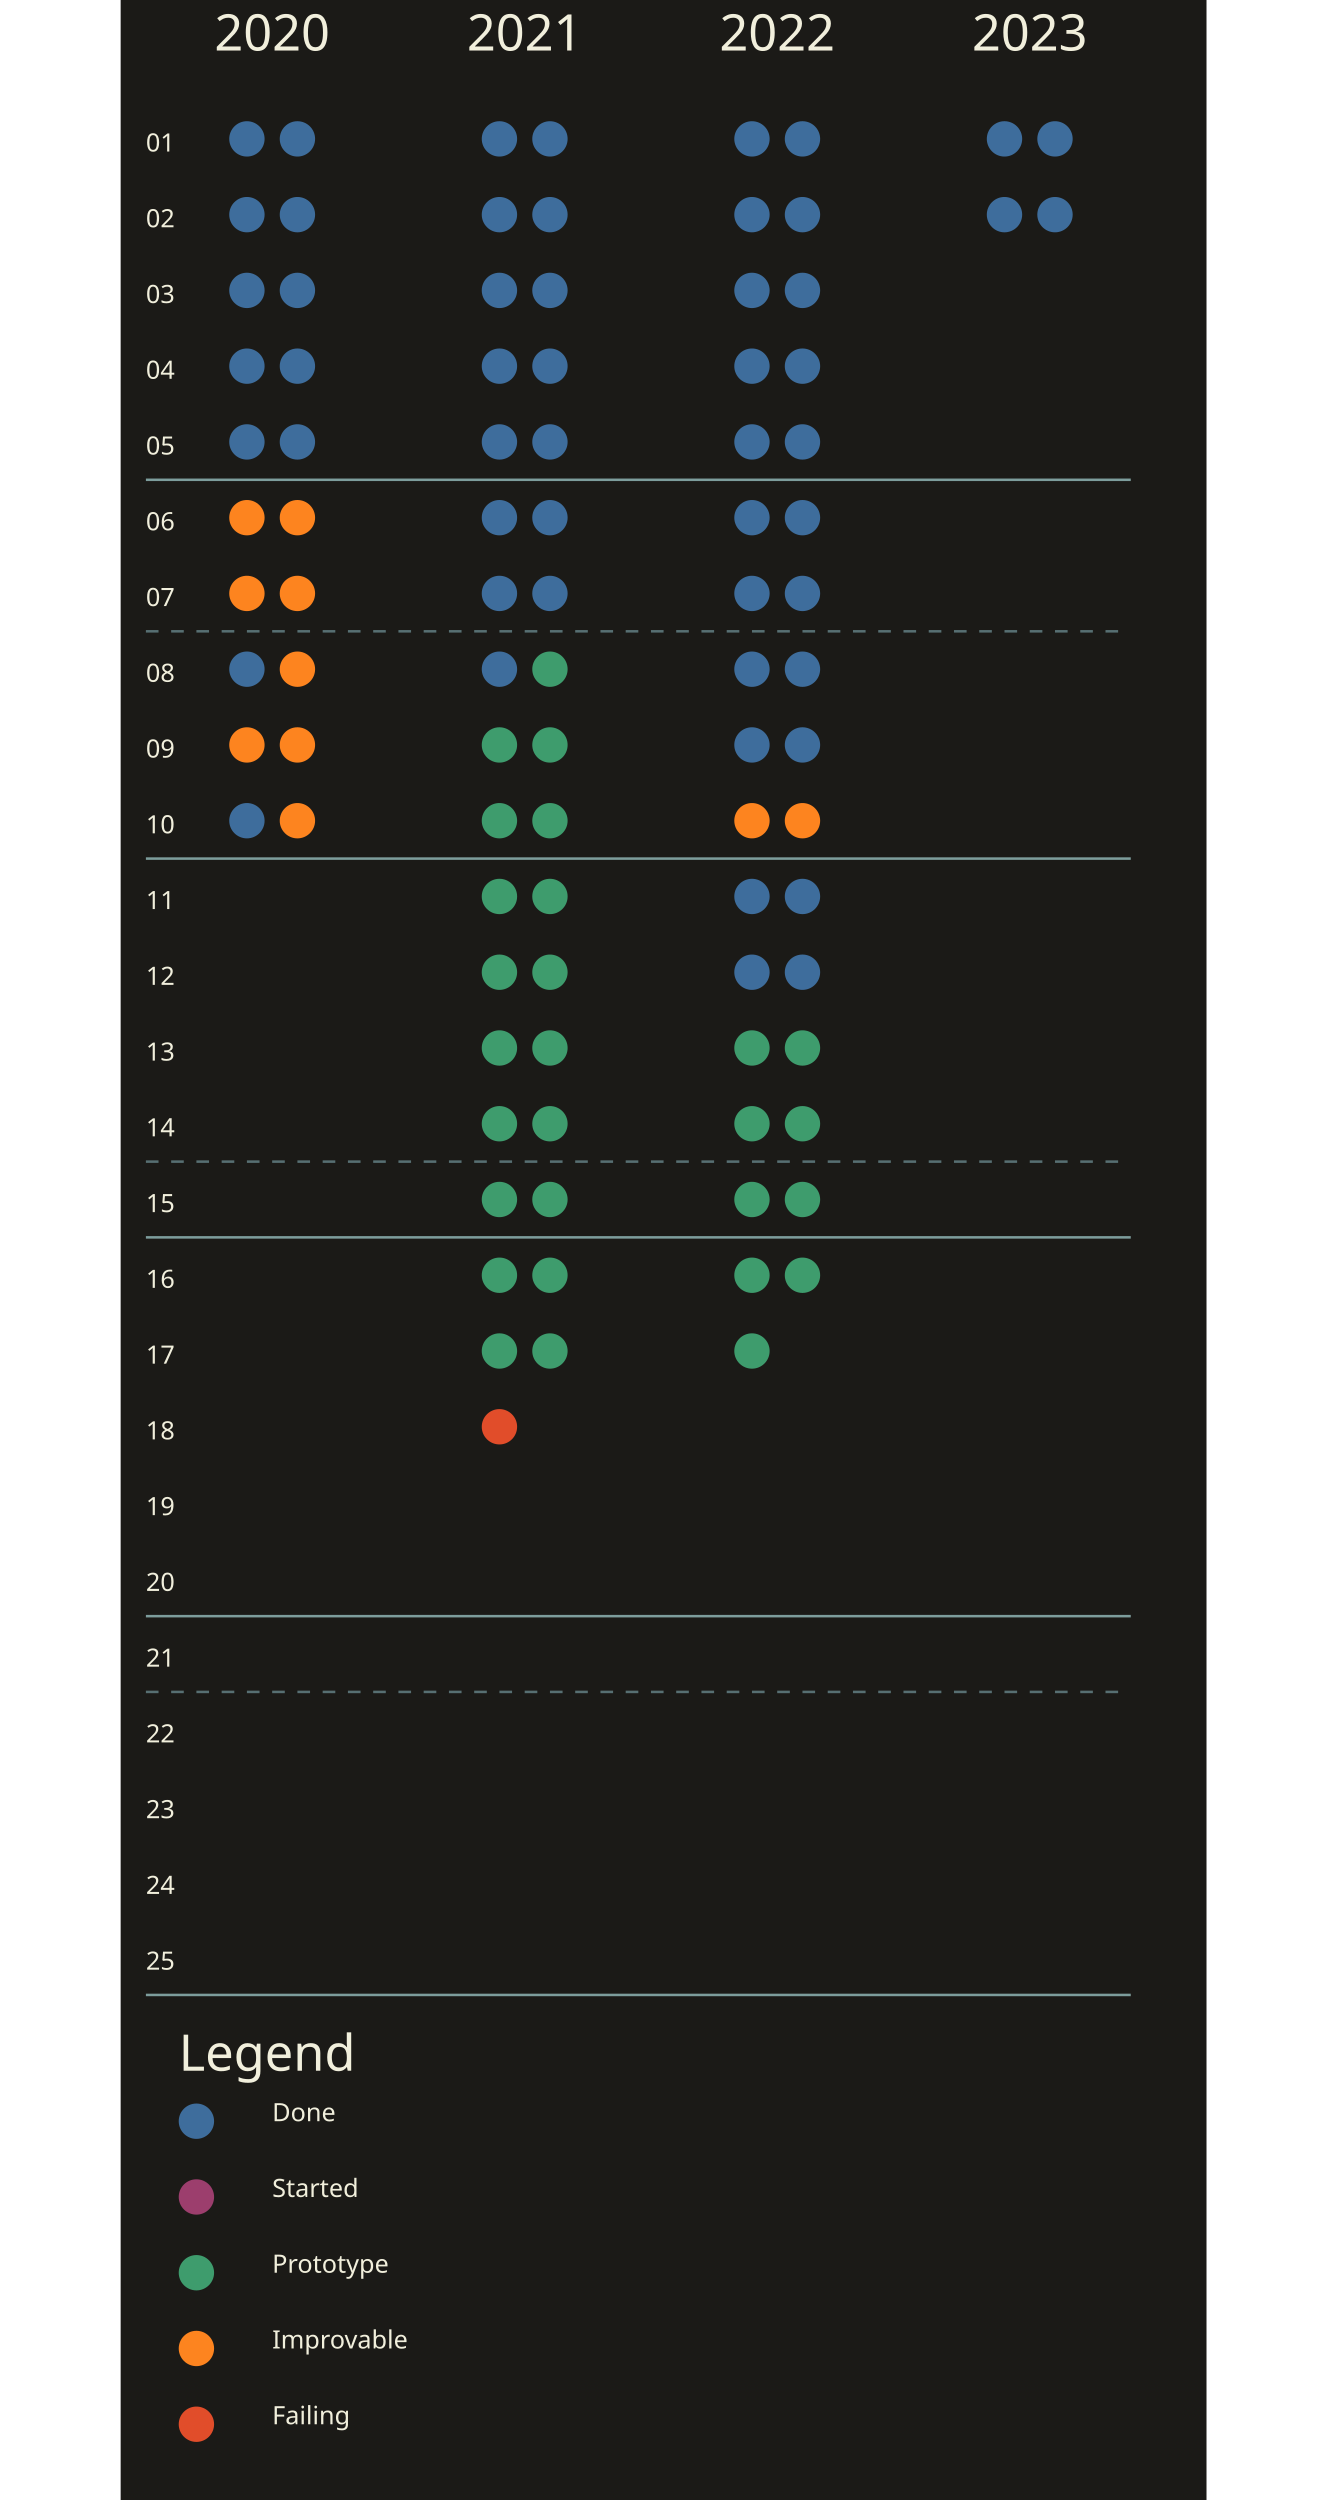
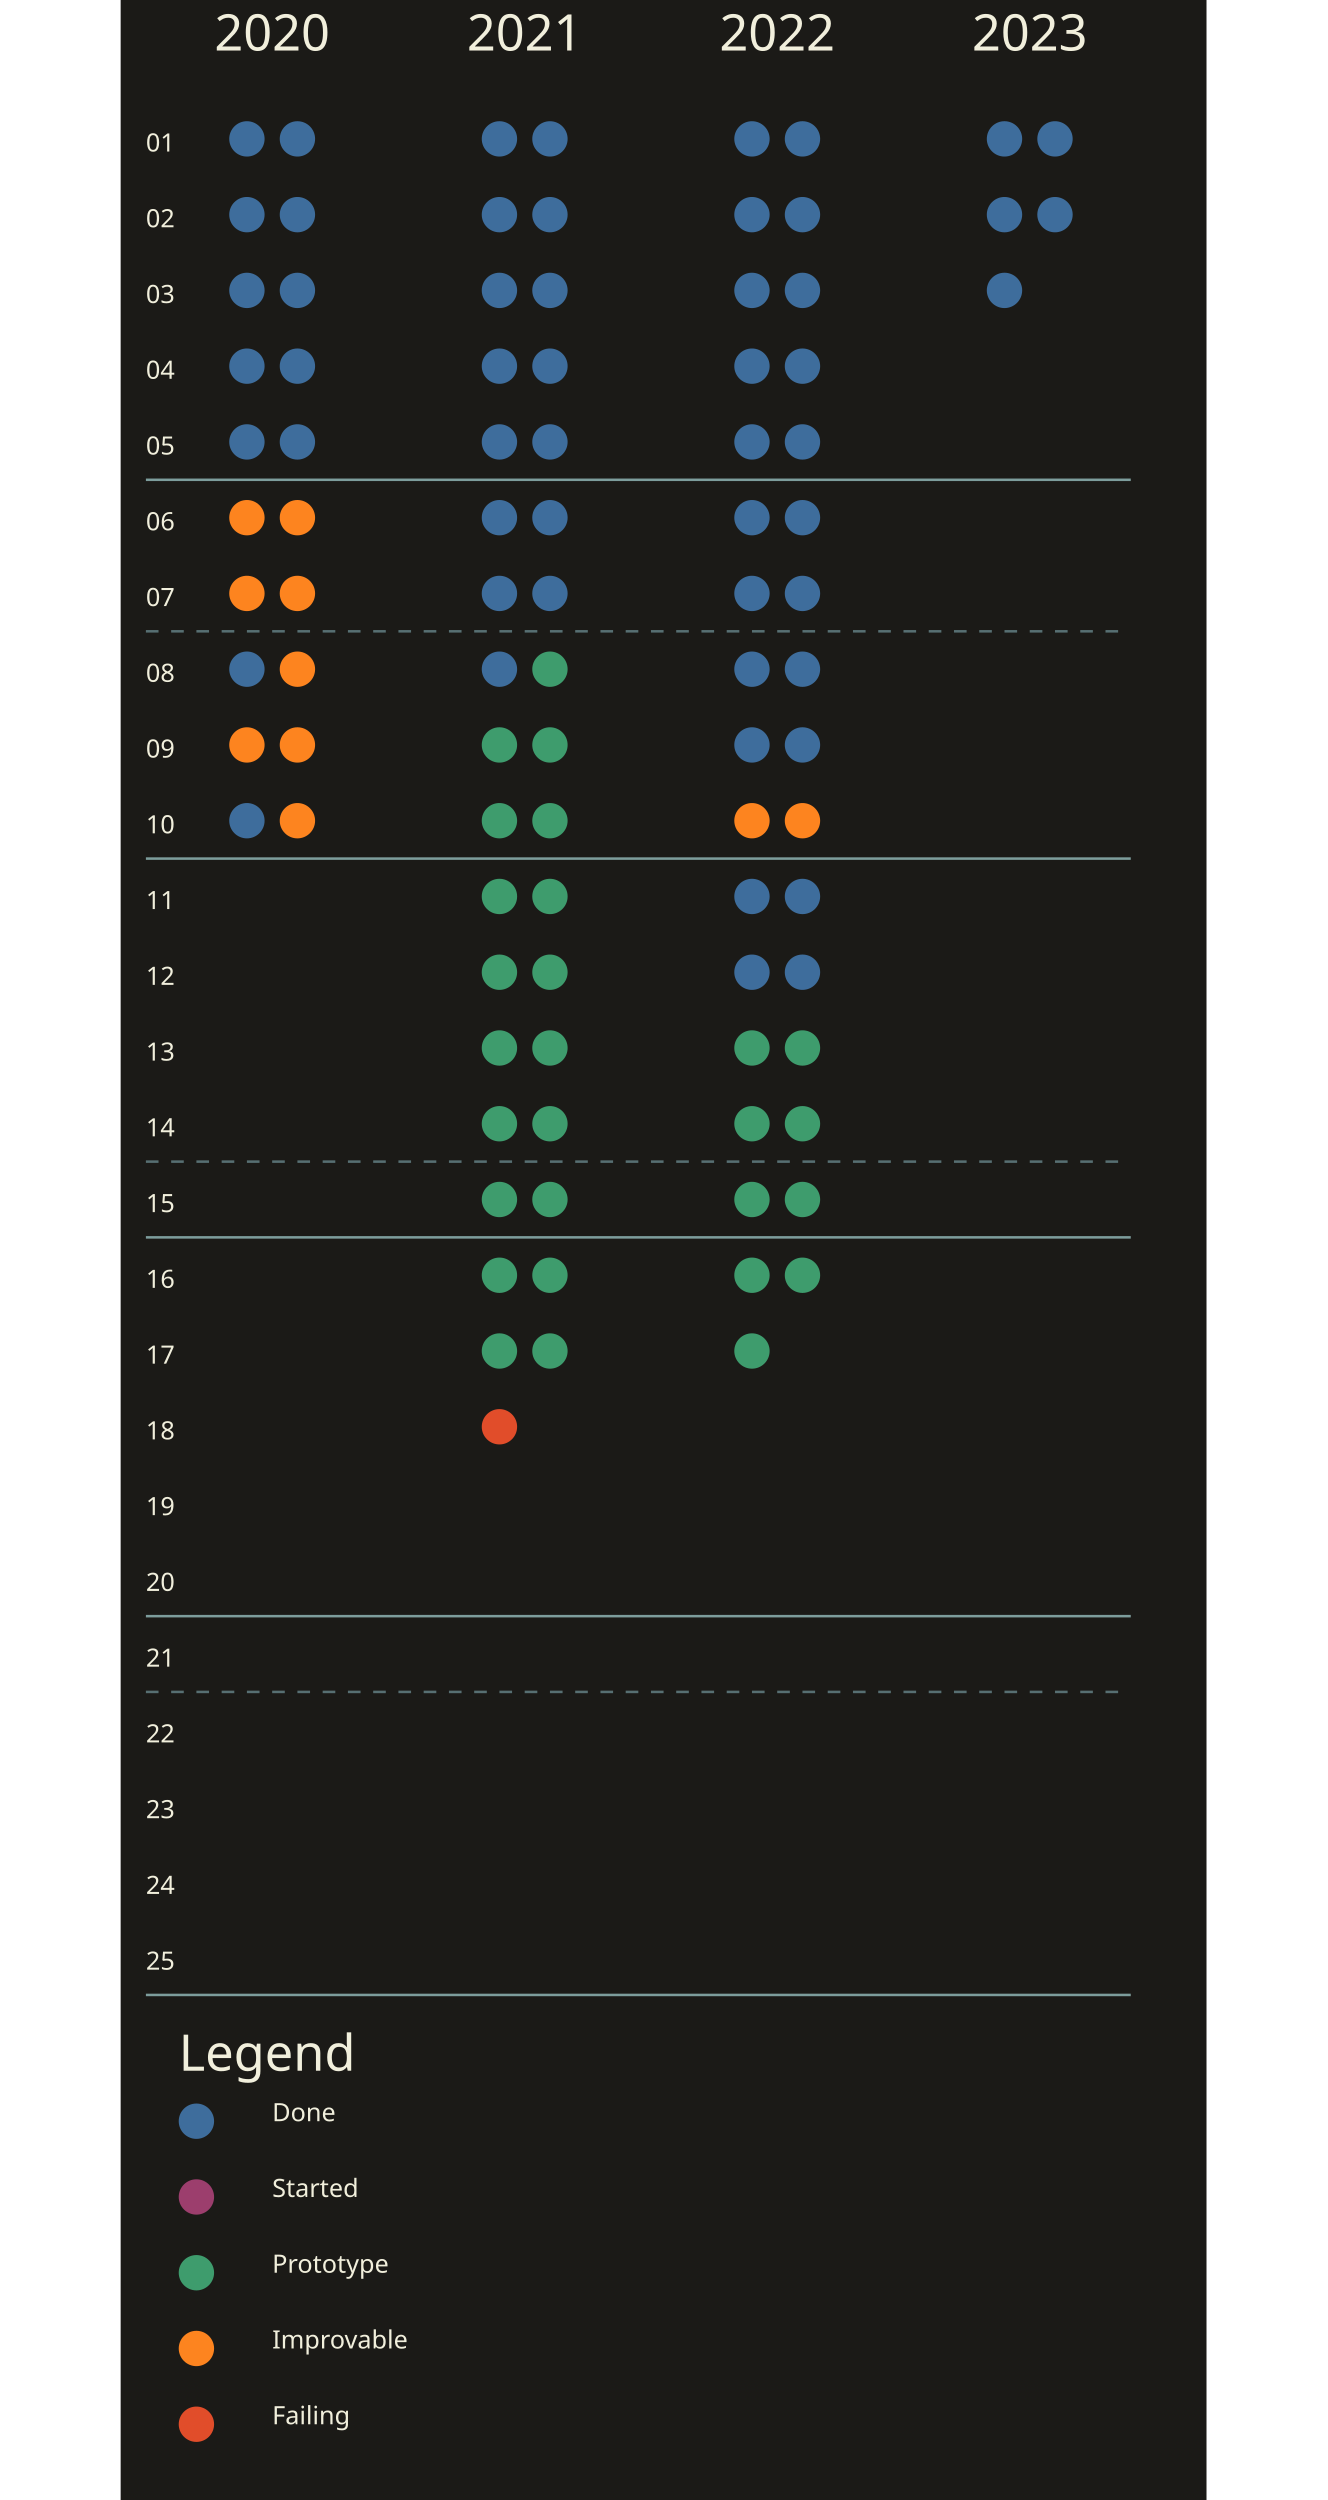
<svg xmlns="http://www.w3.org/2000/svg" height="810" style="font-family: 'Recursive', sans-serif;" viewBox="0 0 430 990" width="430">
  <defs>
    <style>
@font-face {
    font-family: 'Recursive';
    src: url('https://fonts.googleapis.com/css2?family=Recursive:wght,CASL@500,1&amp;display=swap');
  }
</style>
  </defs>
  <rect fill="#1b1a17" height="100%" width="100%" />
  <text fill="#F1EFDC" font-size="20" text-anchor="middle" x="60" y="20">
2020
</text>
  <circle cx="50" cy="55" fill="#3e6d9c" r="7" />
  <circle cx="70" cy="55" fill="#3e6d9c" r="7" />
  <circle cx="50" cy="85" fill="#3e6d9c" r="7" />
  <circle cx="70" cy="85" fill="#3e6d9c" r="7" />
  <circle cx="50" cy="115" fill="#3e6d9c" r="7" />
  <circle cx="70" cy="115" fill="#3e6d9c" r="7" />
  <circle cx="50" cy="145" fill="#3e6d9c" r="7" />
  <circle cx="70" cy="145" fill="#3e6d9c" r="7" />
  <circle cx="50" cy="175" fill="#3e6d9c" r="7" />
  <circle cx="70" cy="175" fill="#3e6d9c" r="7" />
  <circle cx="50" cy="205" fill="#fd841f" r="7" />
  <circle cx="70" cy="205" fill="#fd841f" r="7" />
  <circle cx="50" cy="235" fill="#fd841f" r="7" />
  <circle cx="70" cy="235" fill="#fd841f" r="7" />
  <circle cx="50" cy="265" fill="#3e6d9c" r="7" />
  <circle cx="70" cy="265" fill="#fd841f" r="7" />
  <circle cx="50" cy="295" fill="#fd841f" r="7" />
  <circle cx="70" cy="295" fill="#fd841f" r="7" />
  <circle cx="50" cy="325" fill="#3e6d9c" r="7" />
  <circle cx="70" cy="325" fill="#fd841f" r="7" />
  <text fill="#F1EFDC" font-size="20" text-anchor="middle" x="160" y="20">
2021
</text>
  <circle cx="150" cy="55" fill="#3e6d9c" r="7" />
  <circle cx="170" cy="55" fill="#3e6d9c" r="7" />
  <circle cx="150" cy="85" fill="#3e6d9c" r="7" />
  <circle cx="170" cy="85" fill="#3e6d9c" r="7" />
  <circle cx="150" cy="115" fill="#3e6d9c" r="7" />
  <circle cx="170" cy="115" fill="#3e6d9c" r="7" />
  <circle cx="150" cy="145" fill="#3e6d9c" r="7" />
  <circle cx="170" cy="145" fill="#3e6d9c" r="7" />
  <circle cx="150" cy="175" fill="#3e6d9c" r="7" />
  <circle cx="170" cy="175" fill="#3e6d9c" r="7" />
  <circle cx="150" cy="205" fill="#3e6d9c" r="7" />
  <circle cx="170" cy="205" fill="#3e6d9c" r="7" />
  <circle cx="150" cy="235" fill="#3e6d9c" r="7" />
  <circle cx="170" cy="235" fill="#3e6d9c" r="7" />
  <circle cx="150" cy="265" fill="#3e6d9c" r="7" />
  <circle cx="170" cy="265" fill="#3e9c6d" r="7" />
  <circle cx="150" cy="295" fill="#3e9c6d" r="7" />
  <circle cx="170" cy="295" fill="#3e9c6d" r="7" />
  <circle cx="150" cy="325" fill="#3e9c6d" r="7" />
  <circle cx="170" cy="325" fill="#3e9c6d" r="7" />
  <circle cx="150" cy="355" fill="#3e9c6d" r="7" />
  <circle cx="170" cy="355" fill="#3e9c6d" r="7" />
  <circle cx="150" cy="385" fill="#3e9c6d" r="7" />
  <circle cx="170" cy="385" fill="#3e9c6d" r="7" />
  <circle cx="150" cy="415" fill="#3e9c6d" r="7" />
  <circle cx="170" cy="415" fill="#3e9c6d" r="7" />
  <circle cx="150" cy="445" fill="#3e9c6d" r="7" />
  <circle cx="170" cy="445" fill="#3e9c6d" r="7" />
  <circle cx="150" cy="475" fill="#3e9c6d" r="7" />
  <circle cx="170" cy="475" fill="#3e9c6d" r="7" />
  <circle cx="150" cy="505" fill="#3e9c6d" r="7" />
  <circle cx="170" cy="505" fill="#3e9c6d" r="7" />
  <circle cx="150" cy="535" fill="#3e9c6d" r="7" />
  <circle cx="170" cy="535" fill="#3e9c6d" r="7" />
  <circle cx="150" cy="565" fill="#e14d2a" r="7" />
  <text fill="#F1EFDC" font-size="20" text-anchor="middle" x="260" y="20">
2022
</text>
  <circle cx="250" cy="55" fill="#3e6d9c" r="7" />
  <circle cx="270" cy="55" fill="#3e6d9c" r="7" />
  <circle cx="250" cy="85" fill="#3e6d9c" r="7" />
  <circle cx="270" cy="85" fill="#3e6d9c" r="7" />
  <circle cx="250" cy="115" fill="#3e6d9c" r="7" />
  <circle cx="270" cy="115" fill="#3e6d9c" r="7" />
  <circle cx="250" cy="145" fill="#3e6d9c" r="7" />
  <circle cx="270" cy="145" fill="#3e6d9c" r="7" />
  <circle cx="250" cy="175" fill="#3e6d9c" r="7" />
  <circle cx="270" cy="175" fill="#3e6d9c" r="7" />
  <circle cx="250" cy="205" fill="#3e6d9c" r="7" />
  <circle cx="270" cy="205" fill="#3e6d9c" r="7" />
  <circle cx="250" cy="235" fill="#3e6d9c" r="7" />
  <circle cx="270" cy="235" fill="#3e6d9c" r="7" />
  <circle cx="250" cy="265" fill="#3e6d9c" r="7" />
  <circle cx="270" cy="265" fill="#3e6d9c" r="7" />
  <circle cx="250" cy="295" fill="#3e6d9c" r="7" />
  <circle cx="270" cy="295" fill="#3e6d9c" r="7" />
  <circle cx="250" cy="325" fill="#fd841f" r="7" />
  <circle cx="270" cy="325" fill="#fd841f" r="7" />
  <circle cx="250" cy="355" fill="#3e6d9c" r="7" />
  <circle cx="270" cy="355" fill="#3e6d9c" r="7" />
  <circle cx="250" cy="385" fill="#3e6d9c" r="7" />
  <circle cx="270" cy="385" fill="#3e6d9c" r="7" />
  <circle cx="250" cy="415" fill="#3e9c6d" r="7" />
  <circle cx="270" cy="415" fill="#3e9c6d" r="7" />
  <circle cx="250" cy="445" fill="#3e9c6d" r="7" />
  <circle cx="270" cy="445" fill="#3e9c6d" r="7" />
  <circle cx="250" cy="475" fill="#3e9c6d" r="7" />
  <circle cx="270" cy="475" fill="#3e9c6d" r="7" />
  <circle cx="250" cy="505" fill="#3e9c6d" r="7" />
  <circle cx="270" cy="505" fill="#3e9c6d" r="7" />
  <circle cx="250" cy="535" fill="#3e9c6d" r="7" />
  <text fill="#F1EFDC" font-size="20" text-anchor="middle" x="360" y="20">
2023
</text>
  <circle cx="350" cy="55" fill="#3e6d9c" r="7" />
  <circle cx="370" cy="55" fill="#3e6d9c" r="7" />
  <circle cx="350" cy="85" fill="#3e6d9c" r="7" />
  <circle cx="370" cy="85" fill="#3e6d9c" r="7" />
+   <circle cx="350" cy="115" fill="#3e6d9c" r="7" />
  <text fill="#F1EFDC" font-size="10" x="10" y="60">
01
</text>
  <text fill="#F1EFDC" font-size="10" x="10" y="90">
02
</text>
  <text fill="#F1EFDC" font-size="10" x="10" y="120">
03
</text>
  <text fill="#F1EFDC" font-size="10" x="10" y="150">
04
</text>
  <text fill="#F1EFDC" font-size="10" x="10" y="180">
05
</text>
  <line stroke="#7D9D9C" x1="10" x2="400" y1="190" y2="190" />
  <text fill="#F1EFDC" font-size="10" x="10" y="210">
06
</text>
  <text fill="#F1EFDC" font-size="10" x="10" y="240">
07
</text>
  <line stroke="#576F72" stroke-dasharray="5,5" x1="10" x2="400" y1="250" y2="250" />
  <text fill="#F1EFDC" font-size="10" x="10" y="270">
08
</text>
  <text fill="#F1EFDC" font-size="10" x="10" y="300">
09
</text>
  <text fill="#F1EFDC" font-size="10" x="10" y="330">
10
</text>
  <line stroke="#7D9D9C" x1="10" x2="400" y1="340" y2="340" />
  <text fill="#F1EFDC" font-size="10" x="10" y="360">
11
</text>
  <text fill="#F1EFDC" font-size="10" x="10" y="390">
12
</text>
  <text fill="#F1EFDC" font-size="10" x="10" y="420">
13
</text>
  <text fill="#F1EFDC" font-size="10" x="10" y="450">
14
</text>
  <line stroke="#576F72" stroke-dasharray="5,5" x1="10" x2="400" y1="460" y2="460" />
  <text fill="#F1EFDC" font-size="10" x="10" y="480">
15
</text>
  <line stroke="#7D9D9C" x1="10" x2="400" y1="490" y2="490" />
  <text fill="#F1EFDC" font-size="10" x="10" y="510">
16
</text>
  <text fill="#F1EFDC" font-size="10" x="10" y="540">
17
</text>
  <text fill="#F1EFDC" font-size="10" x="10" y="570">
18
</text>
  <text fill="#F1EFDC" font-size="10" x="10" y="600">
19
</text>
  <text fill="#F1EFDC" font-size="10" x="10" y="630">
20
</text>
  <line stroke="#7D9D9C" x1="10" x2="400" y1="640" y2="640" />
  <text fill="#F1EFDC" font-size="10" x="10" y="660">
21
</text>
  <line stroke="#576F72" stroke-dasharray="5,5" x1="10" x2="400" y1="670" y2="670" />
  <text fill="#F1EFDC" font-size="10" x="10" y="690">
22
</text>
  <text fill="#F1EFDC" font-size="10" x="10" y="720">
23
</text>
  <text fill="#F1EFDC" font-size="10" x="10" y="750">
24
</text>
  <text fill="#F1EFDC" font-size="10" x="10" y="780">
25
</text>
  <line stroke="#7D9D9C" x1="10" x2="400" y1="790" y2="790" />
  <text fill="#F1EFDC" font-size="20" text-anchor="left" x="23" y="820">
Legend
</text>
  <circle cx="30" cy="840" fill="#3e6d9c" r="7" />
  <text fill="#F1EFDC" font-size="10" x="60" y="840">

Done

</text>
  <circle cx="30" cy="870" fill="#9c3e6d" r="7" />
  <text fill="#F1EFDC" font-size="10" x="60" y="870">

Started

</text>
  <circle cx="30" cy="900" fill="#3e9c6d" r="7" />
  <text fill="#F1EFDC" font-size="10" x="60" y="900">

Prototype

</text>
  <circle cx="30" cy="930" fill="#fd841f" r="7" />
  <text fill="#F1EFDC" font-size="10" x="60" y="930">

Improvable

</text>
  <circle cx="30" cy="960" fill="#e14d2a" r="7" />
  <text fill="#F1EFDC" font-size="10" x="60" y="960">

Failing

</text>
</svg>
